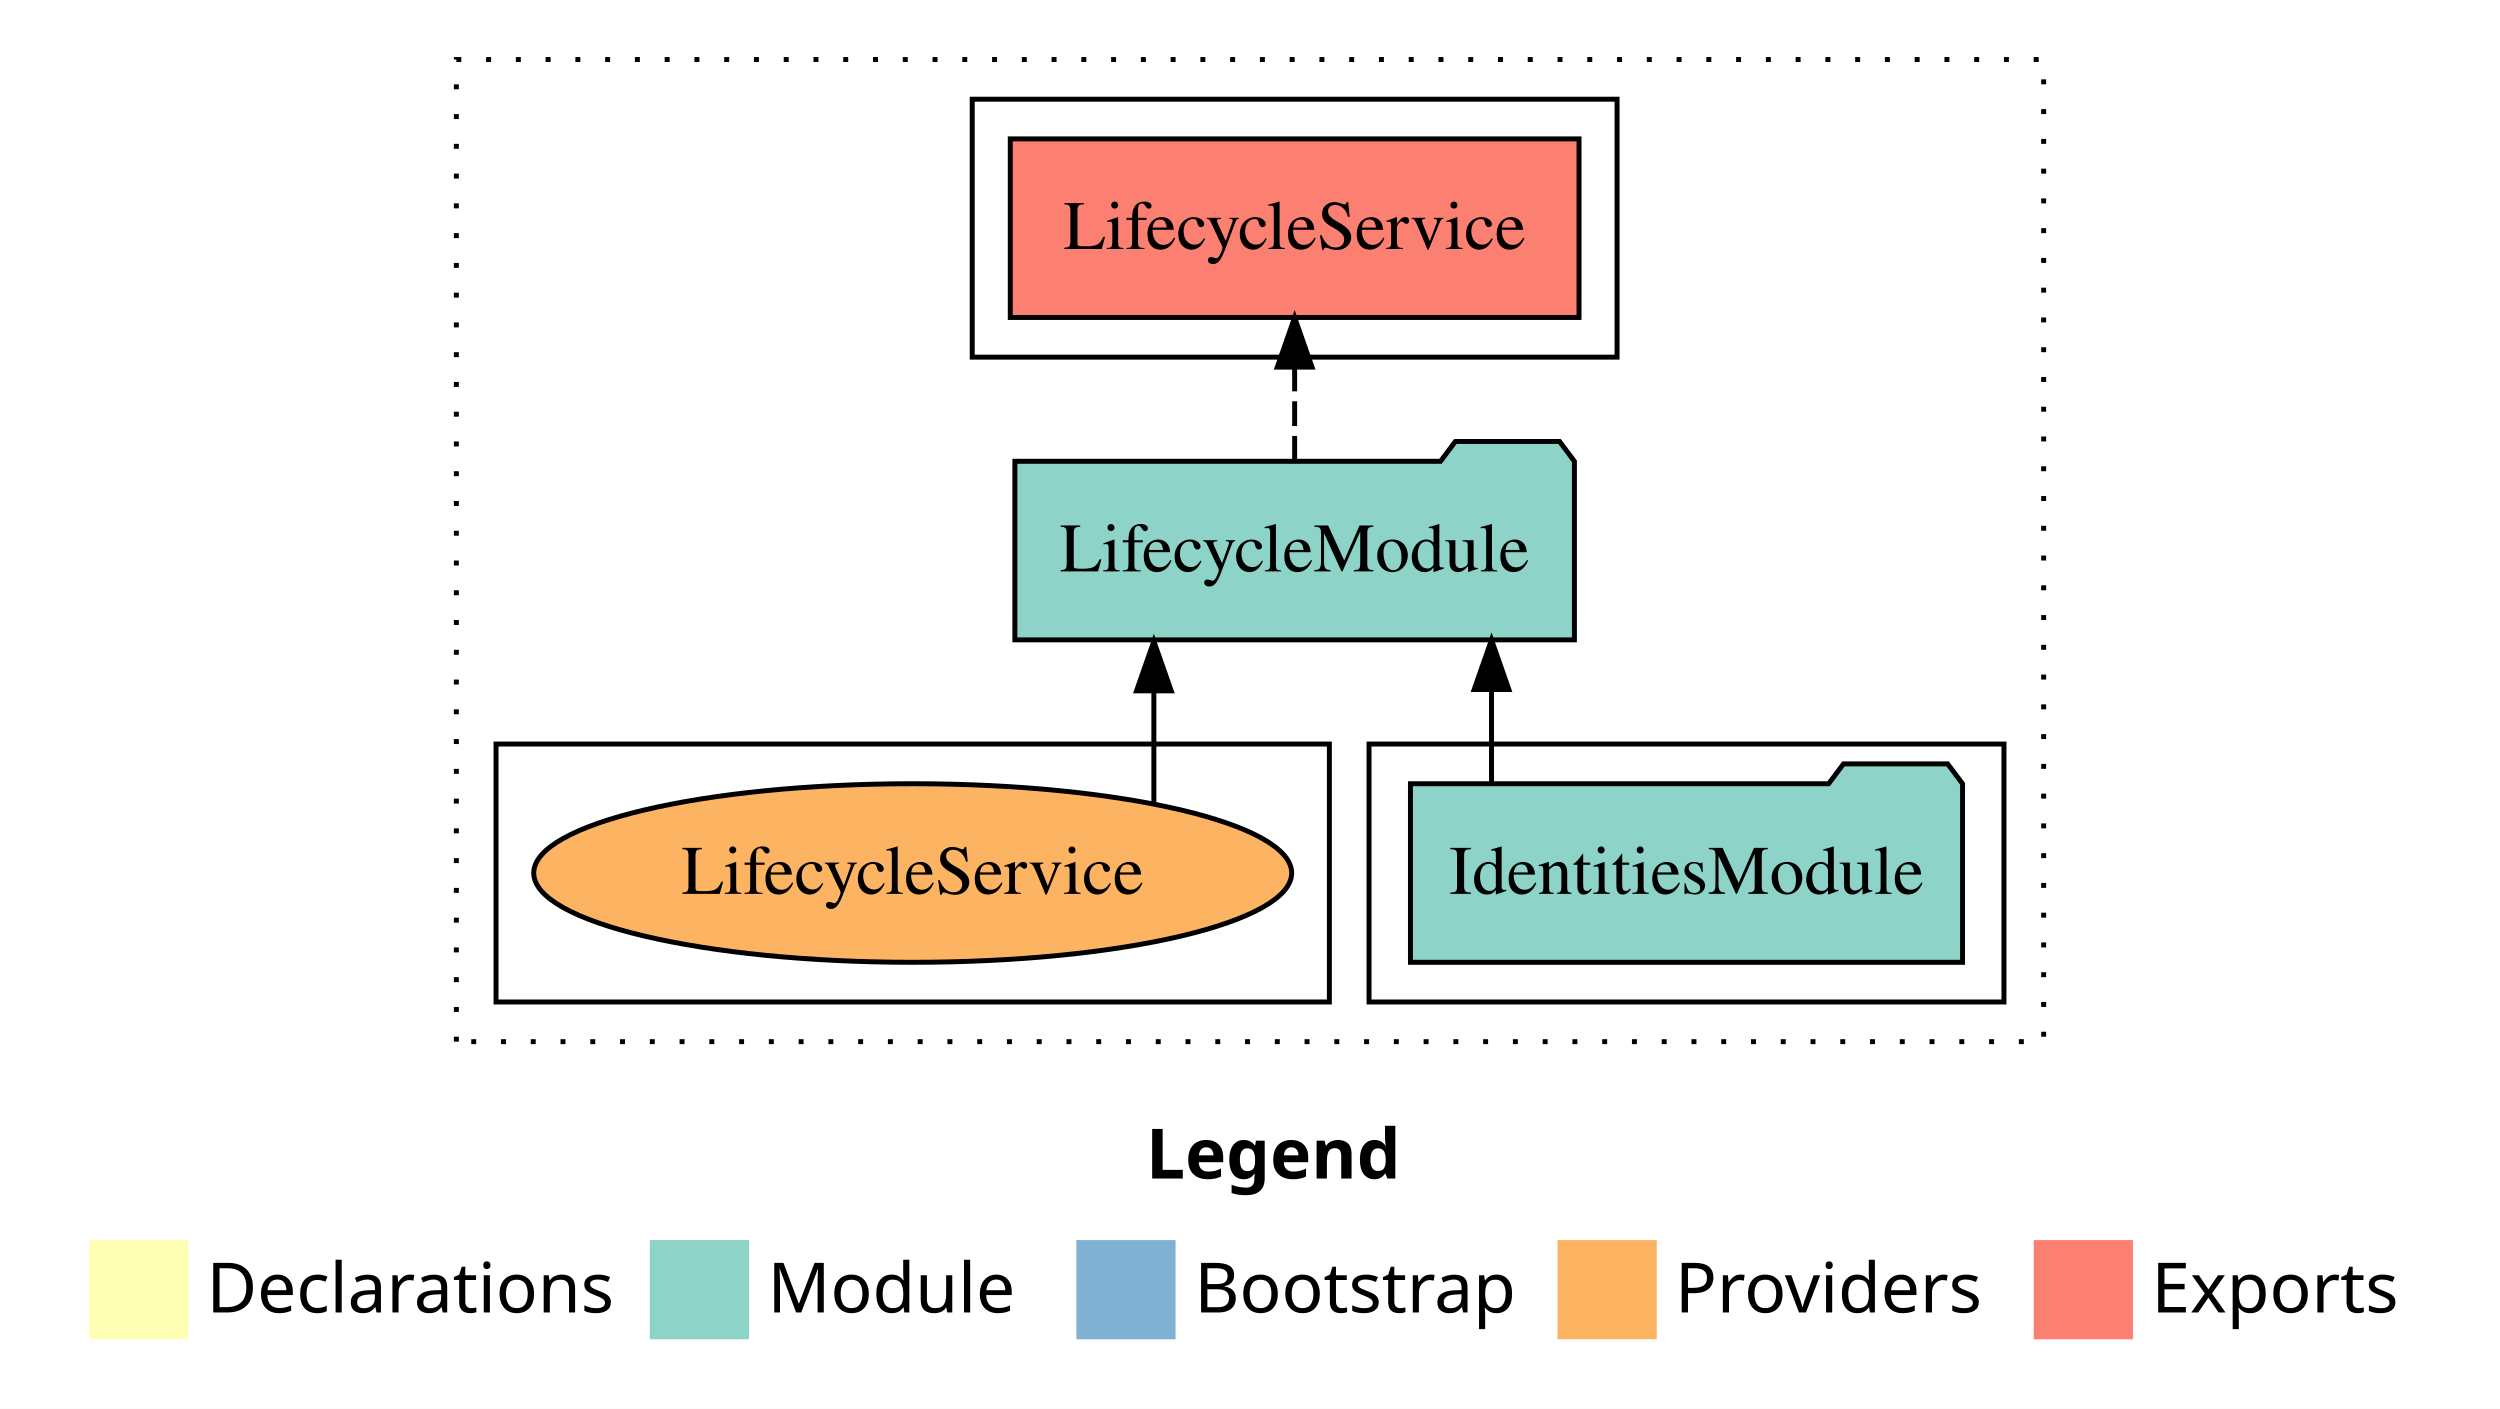
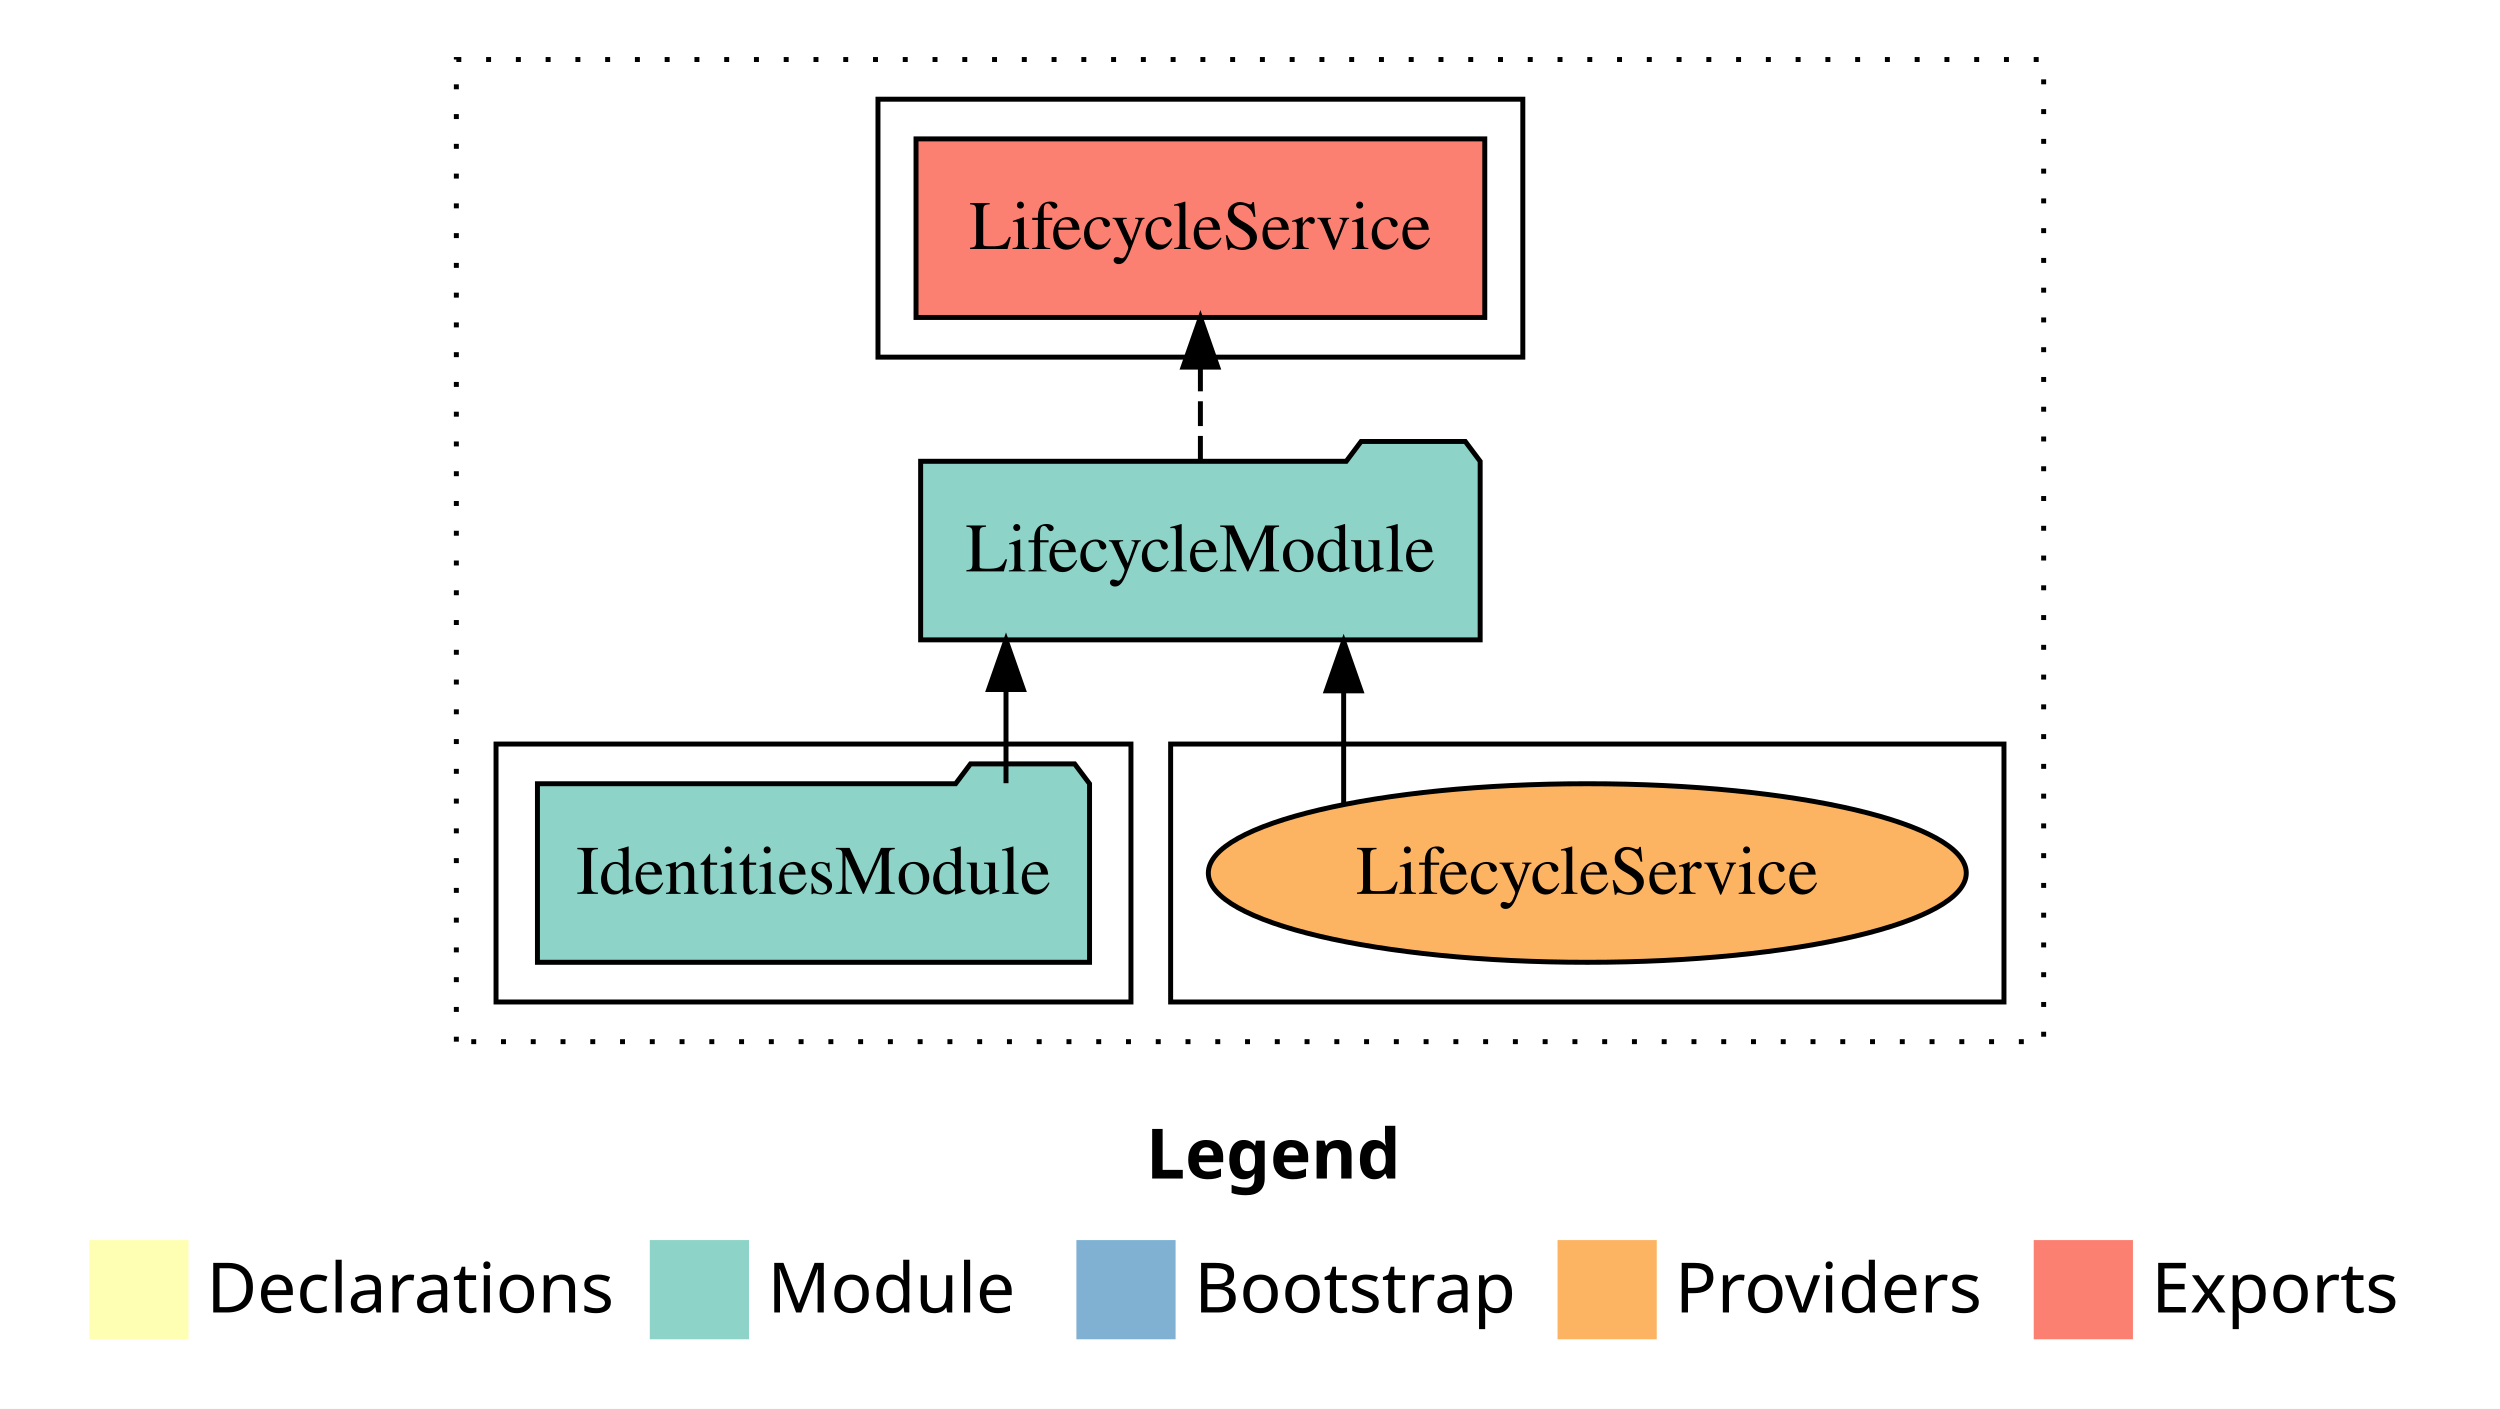
<svg xmlns="http://www.w3.org/2000/svg" width="504pt" height="284pt" viewBox="0.00 0.00 504.00 284.00">
  <g id="graph0" class="graph" transform="scale(1 1) rotate(0) translate(4 280)">
    <polygon fill="white" stroke="transparent" points="-4,4 -4,-280 500,-280 500,4 -4,4" />
    <text text-anchor="start" x="227.01" y="-42.4" font-family="Times-12" font-weight="bold" font-size="14.00">Legend</text>
    <polygon fill="#ffffb3" stroke="transparent" points="14,-10 14,-30 34,-30 34,-10 14,-10" />
    <text text-anchor="start" x="37.63" y="-15.4" font-family="Times-12" font-size="14.00">  Declarations</text>
    <polygon fill="#8dd3c7" stroke="transparent" points="127,-10 127,-30 147,-30 147,-10 127,-10" />
    <text text-anchor="start" x="150.73" y="-15.4" font-family="Times-12" font-size="14.00">  Module</text>
    <polygon fill="#80b1d3" stroke="transparent" points="213,-10 213,-30 233,-30 233,-10 213,-10" />
    <text text-anchor="start" x="236.78" y="-15.4" font-family="Times-12" font-size="14.00">  Bootstrap</text>
    <polygon fill="#fdb462" stroke="transparent" points="310,-10 310,-30 330,-30 330,-10 310,-10" />
    <text text-anchor="start" x="333.67" y="-15.4" font-family="Times-12" font-size="14.00">  Providers</text>
    <polygon fill="#fb8072" stroke="transparent" points="406,-10 406,-30 426,-30 426,-10 406,-10" />
    <text text-anchor="start" x="429.73" y="-15.4" font-family="Times-12" font-size="14.00">  Exports</text>
    <g id="clust1" class="cluster">
      <polygon fill="none" stroke="black" stroke-dasharray="1,5" points="88,-70 88,-268 408,-268 408,-70 88,-70" />
    </g>
-     <g id="clust3" class="cluster">
-       <polygon fill="none" stroke="black" points="272,-78 272,-130 400,-130 400,-78 272,-78" />
+     <g id="clust6" class="cluster">
+       <polygon fill="none" stroke="black" points="232,-78 232,-130 400,-130 400,-78 232,-78" />
    </g>
    <g id="clust4" class="cluster">
-       <polygon fill="none" stroke="black" points="192,-208 192,-260 322,-260 322,-208 192,-208" />
+       <polygon fill="none" stroke="black" points="173,-208 173,-260 303,-260 303,-208 173,-208" />
    </g>
-     <g id="clust6" class="cluster">
-       <polygon fill="none" stroke="black" points="96,-78 96,-130 264,-130 264,-78 96,-78" />
+     <g id="clust3" class="cluster">
+       <polygon fill="none" stroke="black" points="96,-78 96,-130 224,-130 224,-78 96,-78" />
    </g>
    <g id="node1" class="node">
-       <polygon fill="#8dd3c7" stroke="black" points="391.65,-122 388.65,-126 367.65,-126 364.65,-122 280.35,-122 280.35,-86 391.65,-86 391.65,-122" />
-       <text text-anchor="middle" x="336" y="-99.8" font-family="Times,serif" font-size="14.00">IdentitiesModule</text>
+       <polygon fill="#8dd3c7" stroke="black" points="215.65,-122 212.65,-126 191.65,-126 188.65,-122 104.35,-122 104.35,-86 215.65,-86 215.65,-122" />
+       <text text-anchor="middle" x="160" y="-99.8" font-family="Times,serif" font-size="14.00">IdentitiesModule</text>
    </g>
    <g id="node2" class="node">
-       <polygon fill="#8dd3c7" stroke="black" points="313.4,-187 310.4,-191 289.4,-191 286.4,-187 200.6,-187 200.6,-151 313.4,-151 313.4,-187" />
-       <text text-anchor="middle" x="257" y="-164.8" font-family="Times,serif" font-size="14.00">LifecycleModule</text>
+       <polygon fill="#8dd3c7" stroke="black" points="294.4,-187 291.4,-191 270.4,-191 267.4,-187 181.6,-187 181.6,-151 294.4,-151 294.4,-187" />
+       <text text-anchor="middle" x="238" y="-164.8" font-family="Times,serif" font-size="14.00">LifecycleModule</text>
    </g>
    <g id="edge1" class="edge">
-       <path fill="none" stroke="black" d="M296.69,-122.11C296.69,-122.11 296.69,-140.99 296.69,-140.99" />
-       <polygon fill="black" stroke="black" points="293.19,-140.99 296.69,-150.99 300.19,-140.99 293.19,-140.99" />
+       <path fill="none" stroke="black" d="M198.81,-122.11C198.81,-122.11 198.81,-140.99 198.81,-140.99" />
+       <polygon fill="black" stroke="black" points="195.31,-140.99 198.81,-150.99 202.31,-140.99 195.31,-140.99" />
    </g>
    <g id="node3" class="node">
-       <polygon fill="#fb8072" stroke="black" points="314.33,-252 199.67,-252 199.67,-216 314.33,-216 314.33,-252" />
-       <text text-anchor="middle" x="257" y="-229.8" font-family="Times,serif" font-size="14.00">LifecycleService </text>
+       <polygon fill="#fb8072" stroke="black" points="295.33,-252 180.67,-252 180.67,-216 295.33,-216 295.33,-252" />
+       <text text-anchor="middle" x="238" y="-229.8" font-family="Times,serif" font-size="14.00">LifecycleService </text>
    </g>
    <g id="edge2" class="edge">
-       <path fill="none" stroke="black" stroke-dasharray="5,2" d="M257,-187.11C257,-187.11 257,-205.99 257,-205.99" />
-       <polygon fill="black" stroke="black" points="253.5,-205.99 257,-215.99 260.5,-205.99 253.5,-205.99" />
+       <path fill="none" stroke="black" stroke-dasharray="5,2" d="M238,-187.11C238,-187.11 238,-205.99 238,-205.99" />
+       <polygon fill="black" stroke="black" points="234.5,-205.99 238,-215.99 241.5,-205.99 234.5,-205.99" />
    </g>
    <g id="node4" class="node">
-       <ellipse fill="#fdb462" stroke="black" cx="180" cy="-104" rx="76.4" ry="18" />
-       <text text-anchor="middle" x="180" y="-99.8" font-family="Times,serif" font-size="14.00">LifecycleService</text>
+       <ellipse fill="#fdb462" stroke="black" cx="316" cy="-104" rx="76.4" ry="18" />
+       <text text-anchor="middle" x="316" y="-99.8" font-family="Times,serif" font-size="14.00">LifecycleService</text>
    </g>
    <g id="edge3" class="edge">
-       <path fill="none" stroke="black" d="M228.62,-118.1C228.62,-118.1 228.62,-140.72 228.62,-140.72" />
-       <polygon fill="black" stroke="black" points="225.12,-140.72 228.62,-150.72 232.12,-140.72 225.12,-140.72" />
+       <path fill="none" stroke="black" d="M266.88,-118.1C266.88,-118.1 266.88,-140.72 266.88,-140.72" />
+       <polygon fill="black" stroke="black" points="263.38,-140.72 266.88,-150.72 270.38,-140.72 263.38,-140.72" />
    </g>
  </g>
</svg>
